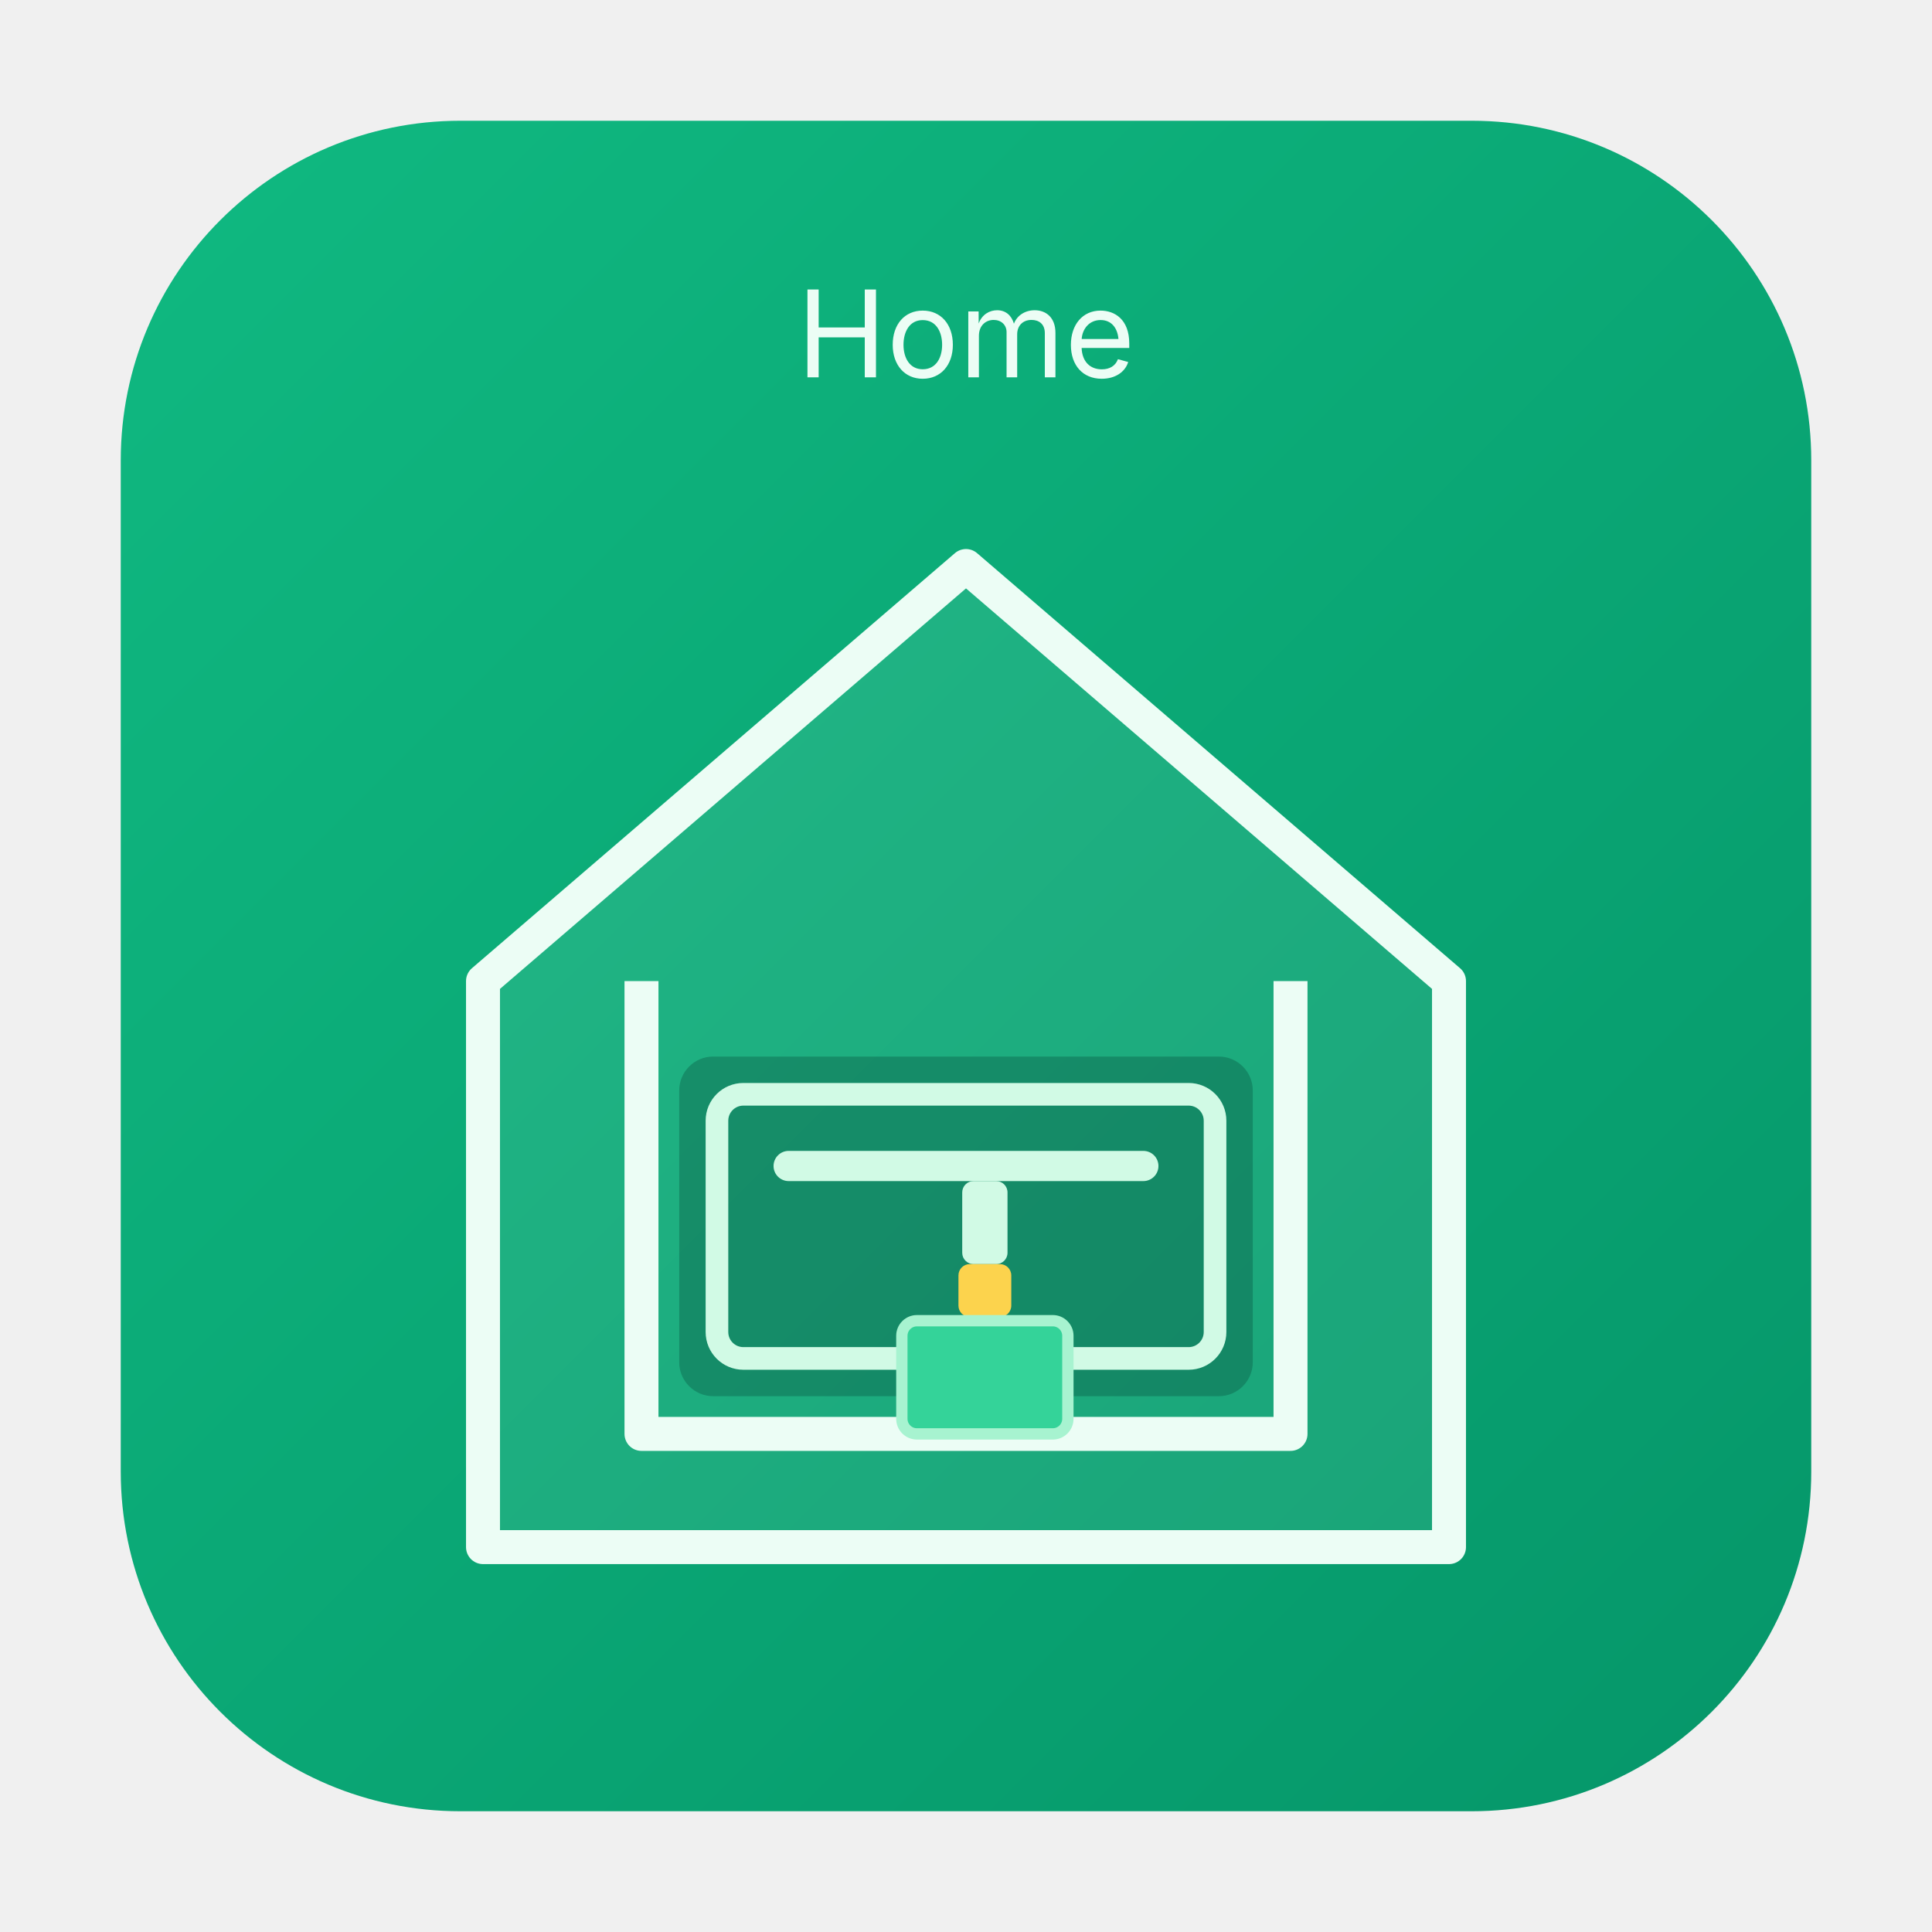
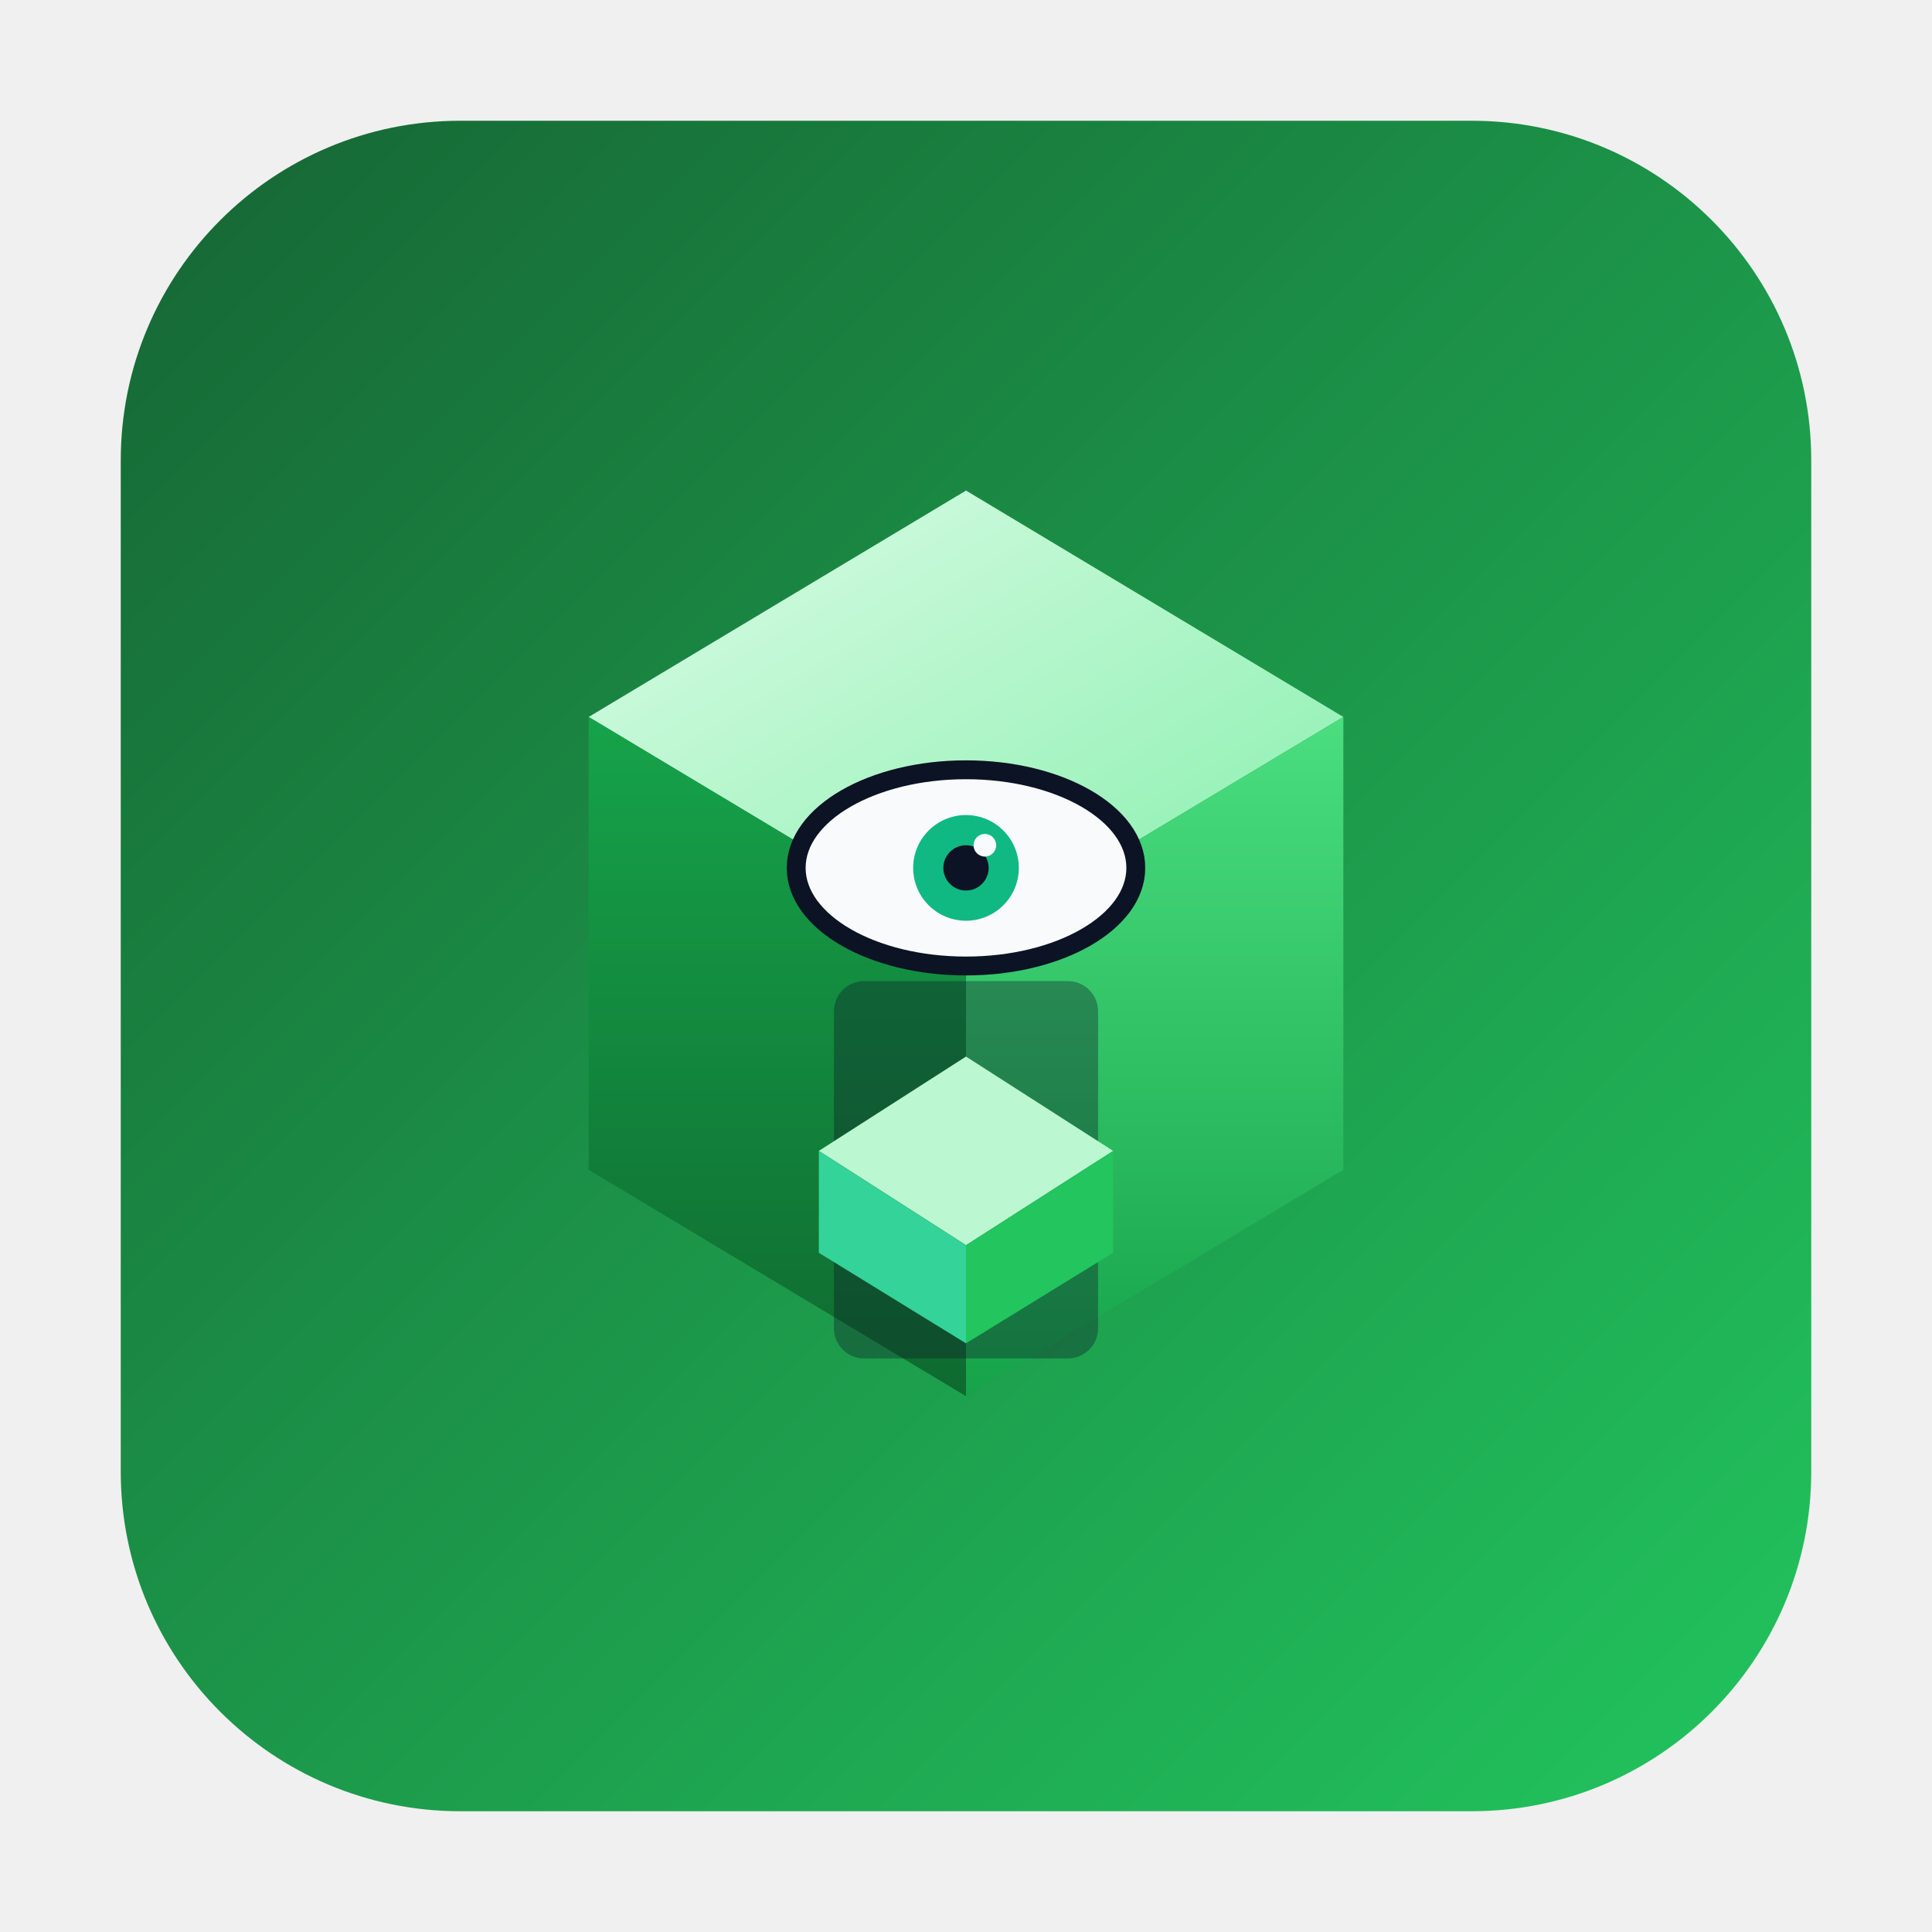
<svg xmlns="http://www.w3.org/2000/svg" width="1024" height="1024" viewBox="0 0 1024 1024">
  <defs>
    <linearGradient id="bg" x1="0" y1="0" x2="1" y2="1">
-       <stop offset="0%" stop-color="#10B981" />
-       <stop offset="100%" stop-color="#059669" />
+       <stop offset="0%" stop-color="#166534" />
+       <stop offset="100%" stop-color="#22C55E" />
+     </linearGradient>
+     <linearGradient id="houseTop" x1="0" y1="0" x2="1" y2="1">
+       <stop offset="0%" stop-color="#DCFCE7" />
+       <stop offset="100%" stop-color="#86EFAC" />
+     </linearGradient>
+     <linearGradient id="houseLeft" x1="0" y1="0" x2="0" y2="1">
+       <stop offset="0%" stop-color="#16A34A" />
+       <stop offset="100%" stop-color="#0F6A30" />
+     </linearGradient>
+     <linearGradient id="houseRight" x1="0" y1="0" x2="0" y2="1">
+       <stop offset="0%" stop-color="#4ADE80" />
+       <stop offset="100%" stop-color="#16A34A" />
    </linearGradient>
  </defs>
  <rect x="64" y="64" width="896" height="896" rx="180" ry="180" fill="url(#bg)" />
-   <path d="M 256 520 L 512 300 L 768 520 V 820 H 256 Z" fill="#ffffff" fill-opacity="0.08" stroke="#ECFDF5" stroke-width="18" stroke-linejoin="round" />
-   <path d="M 340 520 V 760 H 684 V 520" fill="none" stroke="#ECFDF5" stroke-width="18" stroke-linejoin="round" />
-   <rect x="360" y="560" width="304" height="180" rx="18" ry="18" fill="#064E3B" opacity="0.35" />
-   <rect x="380" y="580" width="264" height="140" rx="14" ry="14" fill="none" stroke="#D1FAE5" stroke-width="12" />
-   <rect x="410" y="610" width="204" height="16" rx="8" fill="#D1FAE5" />
-   <rect x="510" y="626" width="24" height="44" rx="6" fill="#D1FAE5" />
-   <rect x="508" y="670" width="28" height="28" rx="6" fill="#FCD34D" />
-   <rect x="478" y="700" width="88" height="60" rx="8" fill="#34D399" stroke="#A7F3D0" stroke-width="6" />
-   <text x="512" y="200" text-anchor="middle" font-family="Inter, system-ui, -apple-system, Segoe UI, Roboto, Arial" font-size="64" fill="#ECFDF5">Home</text>
+   <polygon points="512,260 712,380 512,500 312,380" fill="url(#houseTop)" />
+   <polygon points="312,380 512,500 512,740 312,620" fill="url(#houseLeft)" />
+   <polygon points="712,380 512,500 512,740 712,620" fill="url(#houseRight)" />
+   <rect x="442" y="520" width="140" height="200" rx="16" fill="#0B1324" opacity="0.35" />
+   <polygon points="512,560 590,610 512,660 434,610" fill="#BBF7D0" />
+   <polygon points="434,610 512,660 512,712 434,664" fill="#34D399" />
+   <polygon points="590,610 512,660 512,712 590,664" fill="#22C55E" />
+   <ellipse cx="512" cy="460" rx="90" ry="52" fill="#F8FAFC" stroke="#0B1324" stroke-width="10" />
+   <circle cx="512" cy="460" r="28" fill="#10B981" />
+   <circle cx="512" cy="460" r="12" fill="#0B1324" />
+   <circle cx="522" cy="448" r="6" fill="#F8FAFC" />
</svg>
